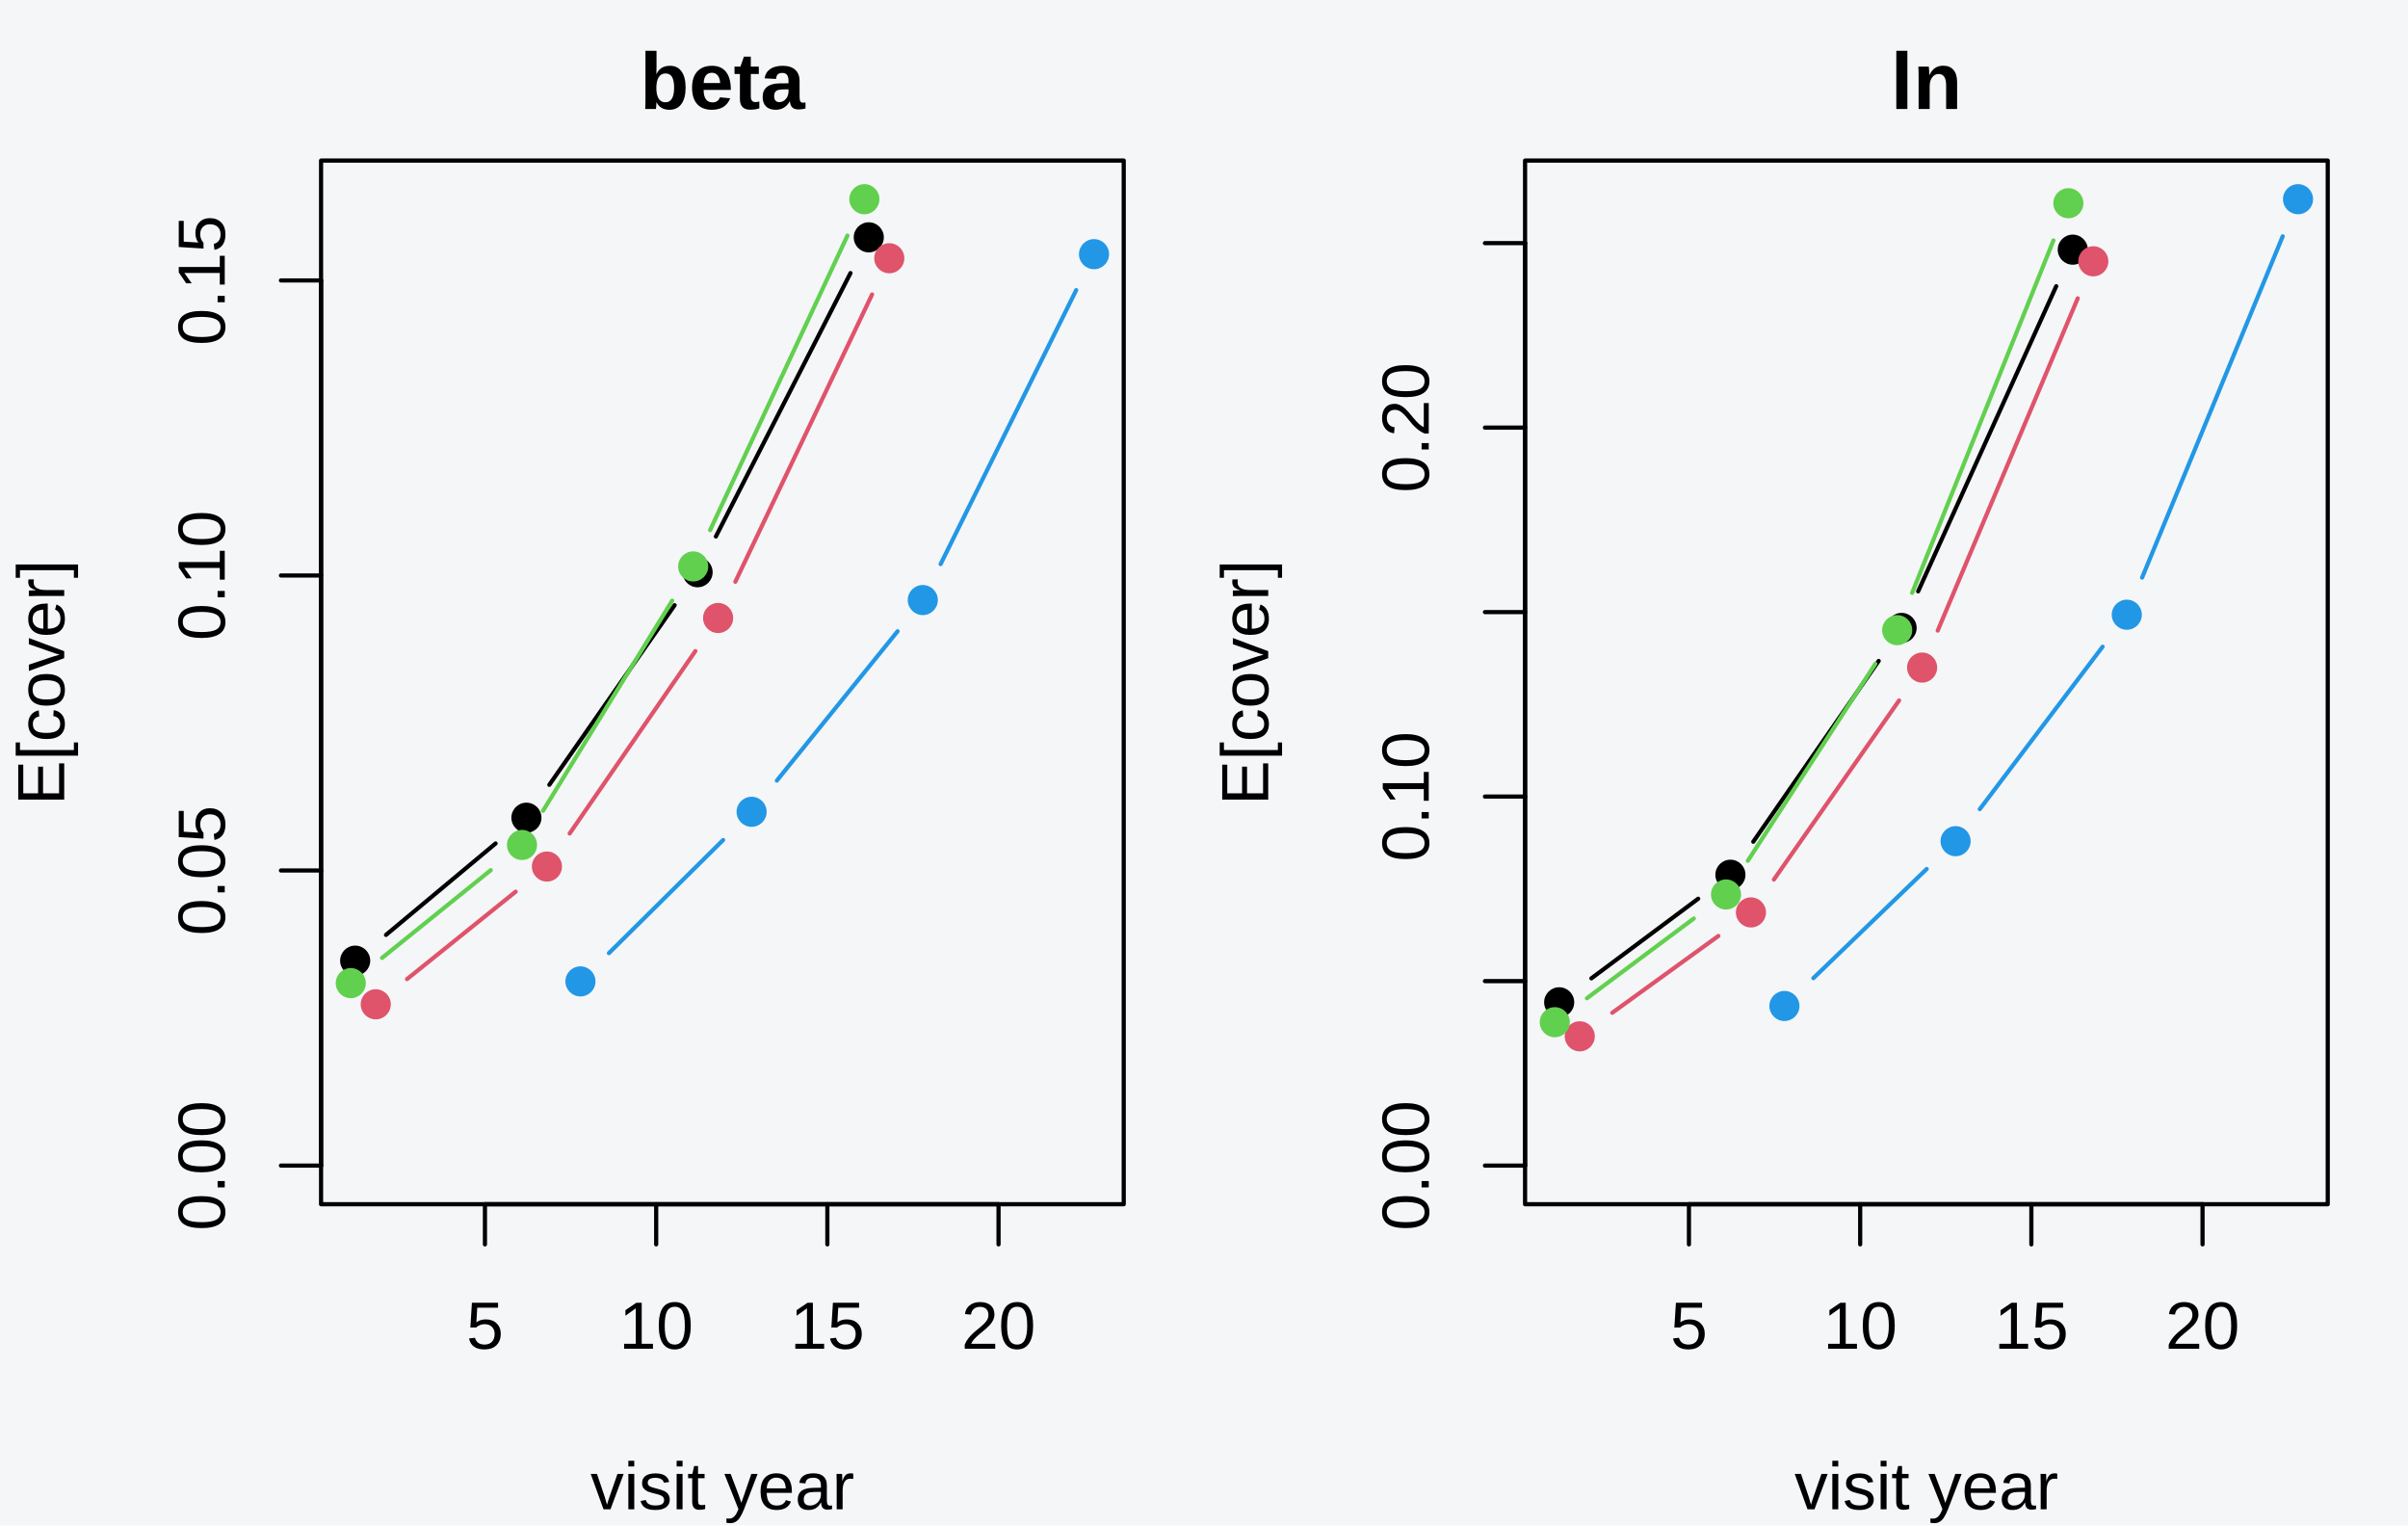
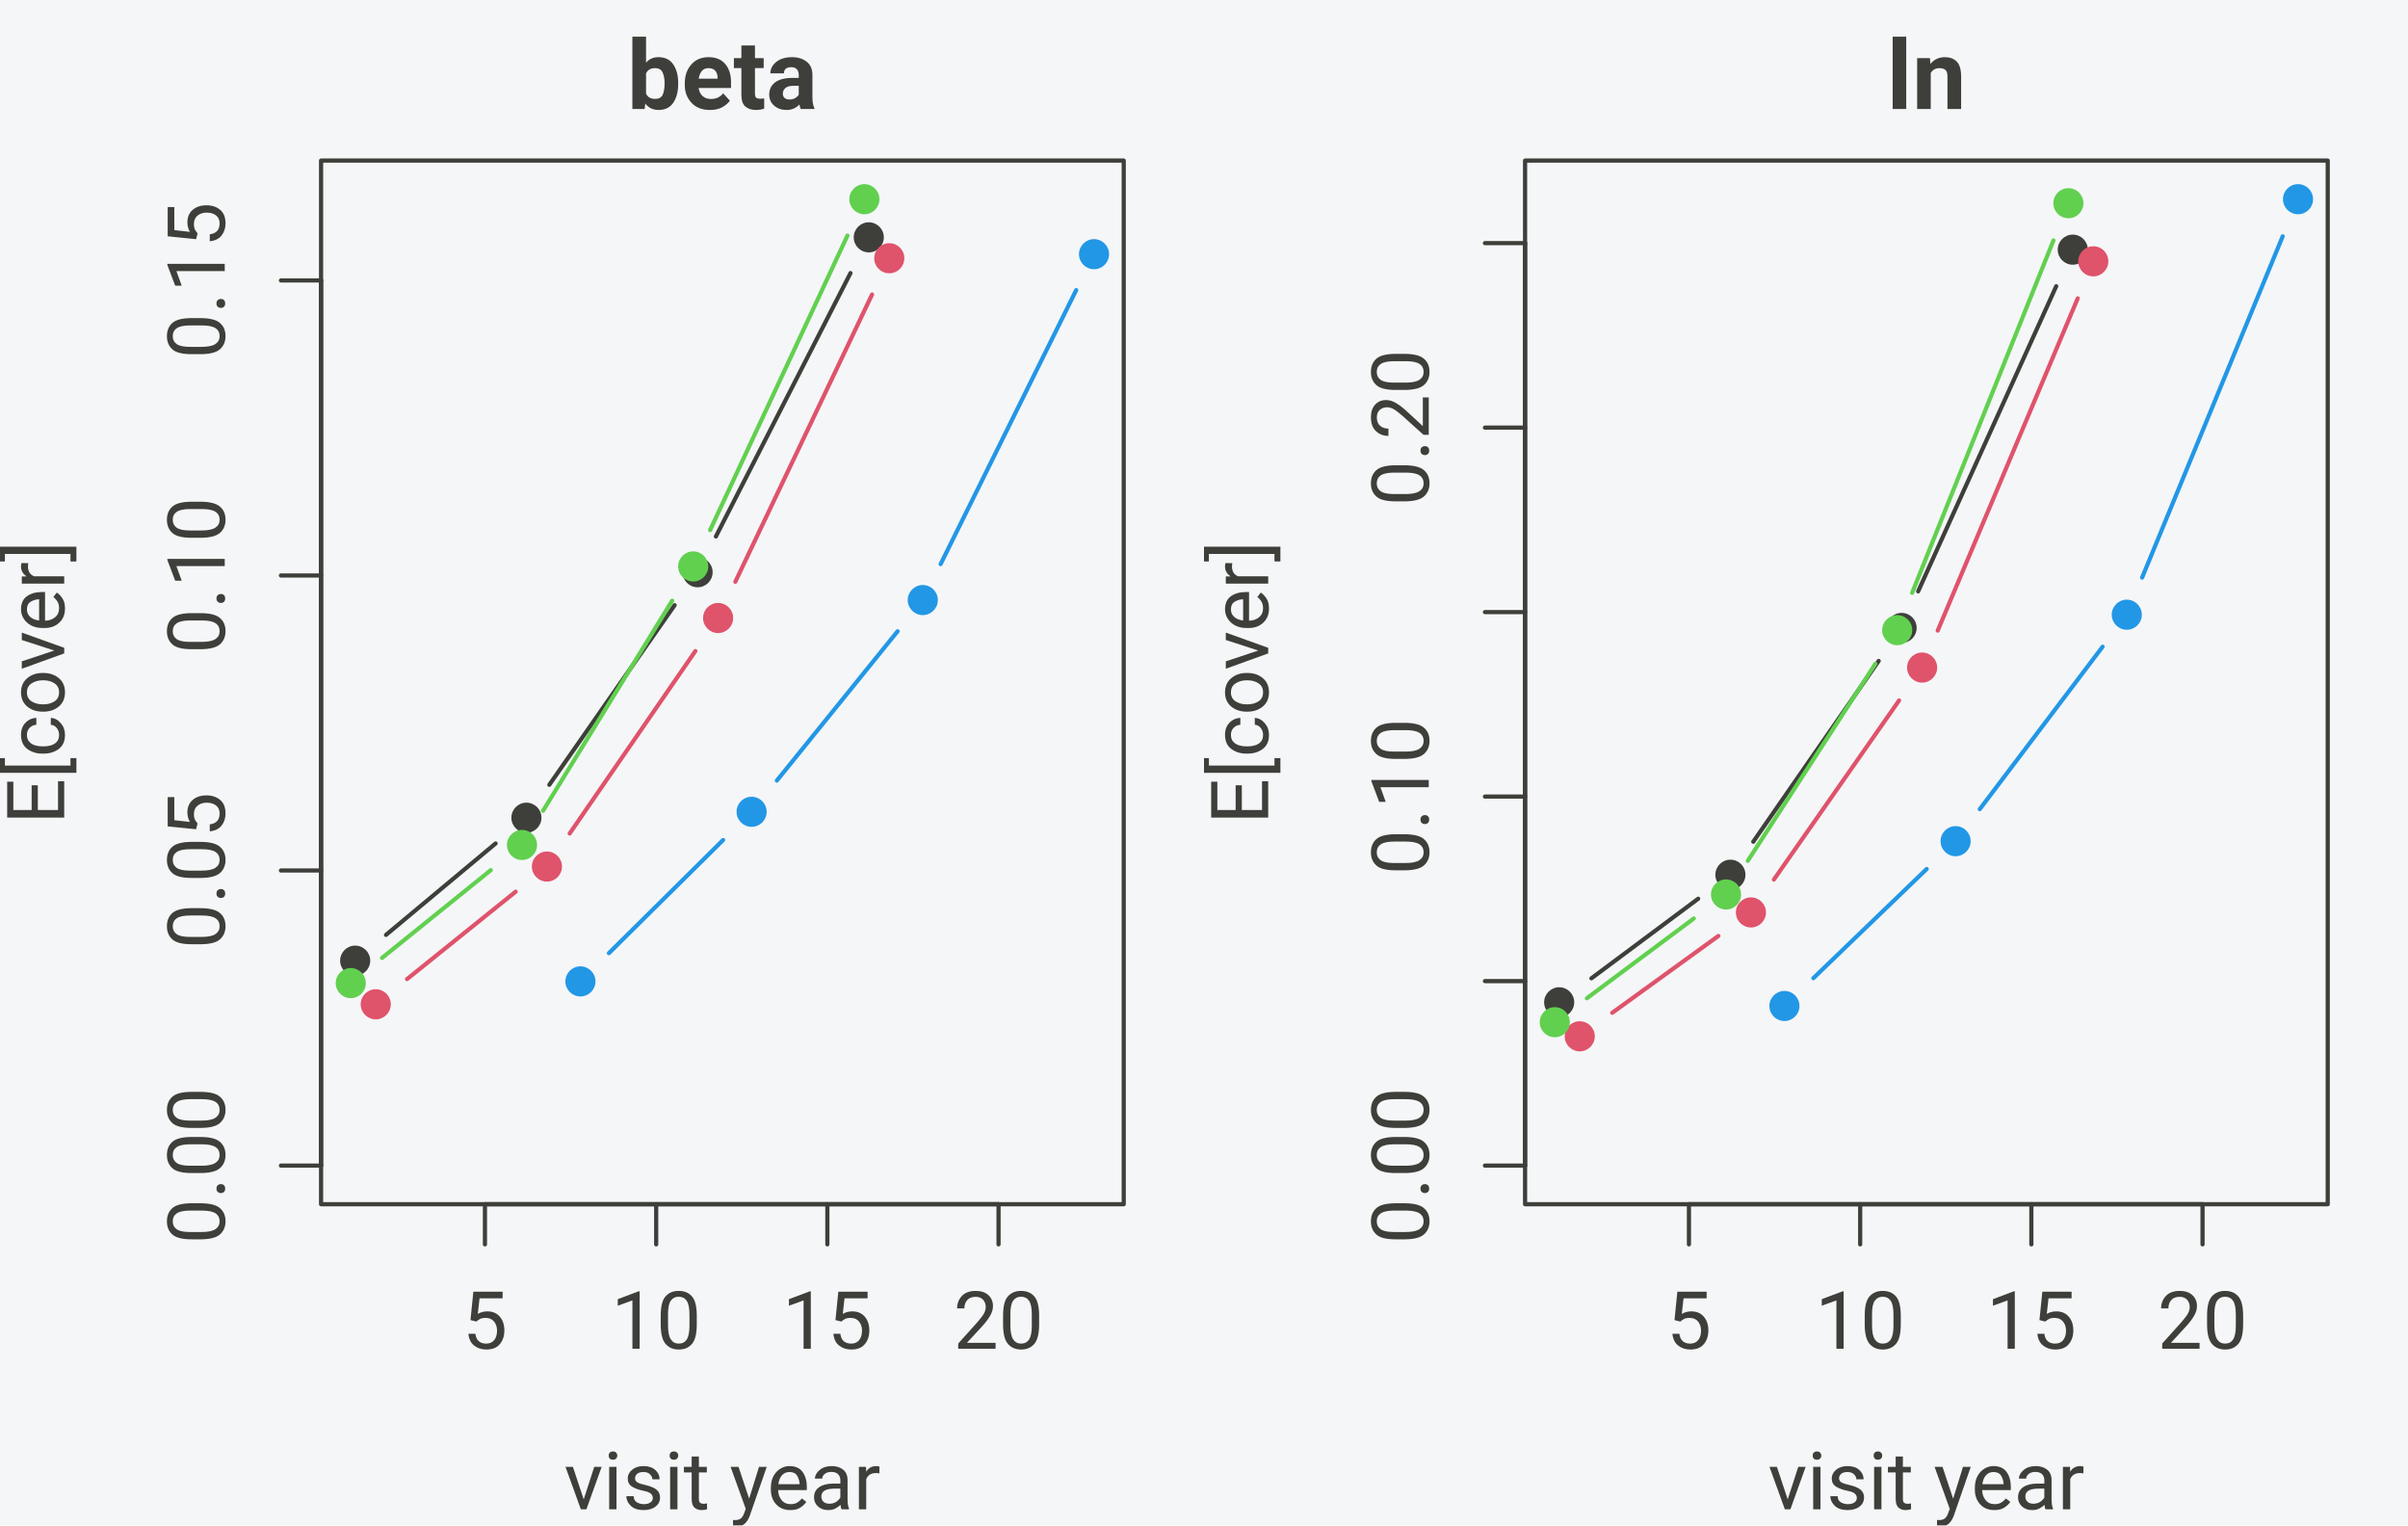
<svg xmlns="http://www.w3.org/2000/svg" width="432.00pt" height="273.60pt" viewBox="0 0 432.00 273.60">
  <g class="svglite">
    <defs>
      <style type="text/css">
-     .svglite line, .svglite polyline, .svglite polygon, .svglite path, .svglite rect, .svglite circle {
+     /* theme-aware-processed */
+     .svglite line, .svglite polyline, .svglite polygon, .svglite path, .svglite circle {
      fill: none;
-       stroke: #000000;
+       stroke: #3E3F3A;
+       stroke-linecap: round;
+       stroke-linejoin: round;
+       stroke-miterlimit: 10.00;
+     }
+     .svglite &gt; g &gt; rect {
+       fill: none;
+       stroke: #3E3F3A;
      stroke-linecap: round;
      stroke-linejoin: round;
      stroke-miterlimit: 10.00;
    }
    .svglite text {
      white-space: pre;
+       fill: #3E3F3A;
    }
    .svglite g.glyphgroup path {
      fill: inherit;
      stroke: none;
    }
  </style>
    </defs>
    <rect width="100%" height="100%" style="stroke: none; fill: #F5F6F8;" />
    <defs>
      <clipPath id="cpMC4wMHw0MzIuMDB8MC4wMHwyNzMuNjA=">
        <rect x="0.00" y="0.00" width="432.00" height="273.60" />
      </clipPath>
    </defs>
    <g clip-path="url(#cpMC4wMHw0MzIuMDB8MC4wMHwyNzMuNjA=)">
      <line x1="87.00" y1="216.00" x2="179.14" y2="216.00" style="stroke-width: 0.75;" />
      <line x1="87.00" y1="216.00" x2="87.00" y2="223.20" style="stroke-width: 0.75;" />
      <line x1="117.72" y1="216.00" x2="117.72" y2="223.20" style="stroke-width: 0.75;" />
      <line x1="148.43" y1="216.00" x2="148.43" y2="223.20" style="stroke-width: 0.75;" />
      <line x1="179.14" y1="216.00" x2="179.14" y2="223.20" style="stroke-width: 0.75;" />
-       <text x="87.00" y="241.92" text-anchor="middle" style="font-size: 12.00px; font-family: &quot;Arial&quot;;" textLength="6.67px" lengthAdjust="spacingAndGlyphs">5</text>
-       <text x="117.72" y="241.92" text-anchor="middle" style="font-size: 12.00px; font-family: &quot;Arial&quot;;" textLength="13.34px" lengthAdjust="spacingAndGlyphs">10</text>
-       <text x="148.43" y="241.92" text-anchor="middle" style="font-size: 12.00px; font-family: &quot;Arial&quot;;" textLength="13.34px" lengthAdjust="spacingAndGlyphs">15</text>
-       <text x="179.14" y="241.92" text-anchor="middle" style="font-size: 12.00px; font-family: &quot;Arial&quot;;" textLength="13.34px" lengthAdjust="spacingAndGlyphs">20</text>
+       <text x="87.00" y="241.92" text-anchor="middle" style="font-size: 1.2em; font-family: &quot;Roboto&quot;, -apple-system, BlinkMacSystemFont, &quot;Segoe UI&quot;, system-ui, sans-serif;">5</text>
+       <text x="117.72" y="241.92" text-anchor="middle" style="font-size: 1.2em; font-family: &quot;Roboto&quot;, -apple-system, BlinkMacSystemFont, &quot;Segoe UI&quot;, system-ui, sans-serif;">10</text>
+       <text x="148.43" y="241.92" text-anchor="middle" style="font-size: 1.2em; font-family: &quot;Roboto&quot;, -apple-system, BlinkMacSystemFont, &quot;Segoe UI&quot;, system-ui, sans-serif;">15</text>
+       <text x="179.14" y="241.92" text-anchor="middle" style="font-size: 1.2em; font-family: &quot;Roboto&quot;, -apple-system, BlinkMacSystemFont, &quot;Segoe UI&quot;, system-ui, sans-serif;">20</text>
      <line x1="57.60" y1="209.07" x2="57.60" y2="50.30" style="stroke-width: 0.75;" />
      <line x1="57.60" y1="209.07" x2="50.40" y2="209.07" style="stroke-width: 0.75;" />
      <line x1="57.60" y1="156.14" x2="50.40" y2="156.14" style="stroke-width: 0.75;" />
      <line x1="57.60" y1="103.22" x2="50.40" y2="103.22" style="stroke-width: 0.75;" />
      <line x1="57.60" y1="50.30" x2="50.40" y2="50.30" style="stroke-width: 0.75;" />
-       <text transform="translate(40.32,209.07) rotate(-90)" text-anchor="middle" style="font-size: 12.00px; font-family: &quot;Arial&quot;;" textLength="23.34px" lengthAdjust="spacingAndGlyphs">0.00</text>
-       <text transform="translate(40.32,156.14) rotate(-90)" text-anchor="middle" style="font-size: 12.00px; font-family: &quot;Arial&quot;;" textLength="23.34px" lengthAdjust="spacingAndGlyphs">0.05</text>
-       <text transform="translate(40.32,103.22) rotate(-90)" text-anchor="middle" style="font-size: 12.00px; font-family: &quot;Arial&quot;;" textLength="23.34px" lengthAdjust="spacingAndGlyphs">0.10</text>
-       <text transform="translate(40.32,50.30) rotate(-90)" text-anchor="middle" style="font-size: 12.00px; font-family: &quot;Arial&quot;;" textLength="23.34px" lengthAdjust="spacingAndGlyphs">0.15</text>
+       <text transform="translate(40.32,209.07) rotate(-90)" text-anchor="middle" style="font-size: 1.2em; font-family: &quot;Roboto&quot;, -apple-system, BlinkMacSystemFont, &quot;Segoe UI&quot;, system-ui, sans-serif;">0.00</text>
+       <text transform="translate(40.32,156.14) rotate(-90)" text-anchor="middle" style="font-size: 1.2em; font-family: &quot;Roboto&quot;, -apple-system, BlinkMacSystemFont, &quot;Segoe UI&quot;, system-ui, sans-serif;">0.05</text>
+       <text transform="translate(40.32,103.22) rotate(-90)" text-anchor="middle" style="font-size: 1.2em; font-family: &quot;Roboto&quot;, -apple-system, BlinkMacSystemFont, &quot;Segoe UI&quot;, system-ui, sans-serif;">0.10</text>
+       <text transform="translate(40.32,50.30) rotate(-90)" text-anchor="middle" style="font-size: 1.2em; font-family: &quot;Roboto&quot;, -apple-system, BlinkMacSystemFont, &quot;Segoe UI&quot;, system-ui, sans-serif;">0.15</text>
      <polygon points="57.60,216.00 201.60,216.00 201.60,28.80 57.60,28.80 " style="stroke-width: 0.75;" />
    </g>
    <defs>
      <clipPath id="cpMC4wMHwyMTYuMDB8MC4wMHwyNzMuNjA=">
        <rect x="0.00" y="0.00" width="216.00" height="273.60" />
      </clipPath>
    </defs>
    <g clip-path="url(#cpMC4wMHwyMTYuMDB8MC4wMHwyNzMuNjA=)">
-       <text x="129.60" y="19.55" text-anchor="middle" style="font-size: 14.40px; font-weight: bold; font-family: &quot;Arial&quot;;" textLength="29.59px" lengthAdjust="spacingAndGlyphs">beta</text>
-       <text x="129.60" y="270.72" text-anchor="middle" style="font-size: 12.00px; font-family: &quot;Arial&quot;;" textLength="47.34px" lengthAdjust="spacingAndGlyphs">visit year</text>
-       <text transform="translate(11.52,122.40) rotate(-90)" text-anchor="middle" style="font-size: 12.00px; font-family: &quot;Arial&quot;;" textLength="44.00px" lengthAdjust="spacingAndGlyphs">E[cover]</text>
+       <text x="129.60" y="19.55" text-anchor="middle" style="font-size: 1.44em; font-weight: bold; font-family: &quot;Roboto&quot;, -apple-system, BlinkMacSystemFont, &quot;Segoe UI&quot;, system-ui, sans-serif;">beta</text>
+       <text x="129.60" y="270.72" text-anchor="middle" style="font-size: 1.2em; font-family: &quot;Roboto&quot;, -apple-system, BlinkMacSystemFont, &quot;Segoe UI&quot;, system-ui, sans-serif;">visit year</text>
+       <text transform="translate(11.52,122.40) rotate(-90)" text-anchor="middle" style="font-size: 1.2em; font-family: &quot;Roboto&quot;, -apple-system, BlinkMacSystemFont, &quot;Segoe UI&quot;, system-ui, sans-serif;">E[cover]</text>
    </g>
    <defs>
      <clipPath id="cpNTcuNjB8MjAxLjYwfDI4LjgwfDIxNi4wMA==">
        <rect x="57.60" y="28.80" width="144.00" height="187.20" />
      </clipPath>
    </defs>
    <g clip-path="url(#cpNTcuNjB8MjAxLjYwfDI4LjgwfDIxNi4wMA==)">
      <line x1="69.25" y1="167.69" x2="88.91" y2="151.29" style="stroke-width: 0.75;" />
      <line x1="98.55" y1="140.77" x2="121.03" y2="108.55" style="stroke-width: 0.75;" />
      <line x1="128.43" y1="96.23" x2="152.58" y2="48.98" style="stroke-width: 0.75;" />
-       <circle cx="63.72" cy="172.31" r="2.70" style="stroke-width: 0.75; stroke: none; fill: #000000;" />
-       <circle cx="94.44" cy="146.67" r="2.70" style="stroke-width: 0.75; stroke: none; fill: #000000;" />
-       <circle cx="125.15" cy="102.64" r="2.70" style="stroke-width: 0.75; stroke: none; fill: #000000;" />
-       <circle cx="155.86" cy="42.57" r="2.70" style="stroke-width: 0.75; stroke: none; fill: #000000;" />
+       <circle class="theme-fill-fg" cx="63.72" cy="172.31" r="2.70" style="stroke-width: 0.75; stroke: none; fill: #3E3F3A;" />
+       <circle class="theme-fill-fg" cx="94.44" cy="146.67" r="2.70" style="stroke-width: 0.75; stroke: none; fill: #3E3F3A;" />
+       <circle class="theme-fill-fg" cx="125.15" cy="102.64" r="2.70" style="stroke-width: 0.75; stroke: none; fill: #3E3F3A;" />
+       <circle class="theme-fill-fg" cx="155.86" cy="42.57" r="2.70" style="stroke-width: 0.75; stroke: none; fill: #3E3F3A;" />
      <line x1="73.02" y1="175.62" x2="92.51" y2="159.94" style="stroke-width: 0.75; stroke: #DF536B;" />
      <line x1="102.20" y1="149.50" x2="124.75" y2="116.78" style="stroke-width: 0.75; stroke: #DF536B;" />
      <line x1="131.92" y1="104.35" x2="156.45" y2="52.82" style="stroke-width: 0.75; stroke: #DF536B;" />
      <circle cx="67.41" cy="180.14" r="2.70" style="stroke-width: 0.75; stroke: none; fill: #DF536B;" />
      <circle cx="98.12" cy="155.43" r="2.70" style="stroke-width: 0.75; stroke: none; fill: #DF536B;" />
      <circle cx="128.83" cy="110.85" r="2.70" style="stroke-width: 0.75; stroke: none; fill: #DF536B;" />
      <circle cx="159.54" cy="46.32" r="2.70" style="stroke-width: 0.75; stroke: none; fill: #DF536B;" />
      <line x1="68.54" y1="171.82" x2="88.04" y2="156.08" style="stroke-width: 0.75; stroke: #61D04F;" />
      <line x1="97.42" y1="145.43" x2="120.59" y2="107.74" style="stroke-width: 0.75; stroke: #61D04F;" />
      <line x1="127.40" y1="95.08" x2="152.03" y2="42.26" style="stroke-width: 0.75; stroke: #61D04F;" />
      <circle cx="62.93" cy="176.34" r="2.70" style="stroke-width: 0.75; stroke: none; fill: #61D04F;" />
      <circle cx="93.65" cy="151.56" r="2.70" style="stroke-width: 0.75; stroke: none; fill: #61D04F;" />
      <circle cx="124.36" cy="101.60" r="2.70" style="stroke-width: 0.75; stroke: none; fill: #61D04F;" />
      <circle cx="155.07" cy="35.73" r="2.70" style="stroke-width: 0.75; stroke: none; fill: #61D04F;" />
      <line x1="109.24" y1="170.96" x2="129.73" y2="150.67" style="stroke-width: 0.75; stroke: #2297E6;" />
      <line x1="139.37" y1="140.01" x2="161.03" y2="113.23" style="stroke-width: 0.75; stroke: #2297E6;" />
      <line x1="168.75" y1="101.18" x2="193.07" y2="52.04" style="stroke-width: 0.75; stroke: #2297E6;" />
      <circle cx="104.13" cy="176.03" r="2.70" style="stroke-width: 0.75; stroke: none; fill: #2297E6;" />
      <circle cx="134.84" cy="145.61" r="2.70" style="stroke-width: 0.75; stroke: none; fill: #2297E6;" />
      <circle cx="165.55" cy="107.63" r="2.70" style="stroke-width: 0.75; stroke: none; fill: #2297E6;" />
      <circle cx="196.27" cy="45.59" r="2.70" style="stroke-width: 0.75; stroke: none; fill: #2297E6;" />
    </g>
    <defs>
      <clipPath id="cpMjczLjYwfDQxNy42MHwyOC44MHwyMTYuMDA=">
        <rect x="273.60" y="28.80" width="144.00" height="187.20" />
      </clipPath>
    </defs>
    <g clip-path="url(#cpMjczLjYwfDQxNy42MHwyOC44MHwyMTYuMDA=)">
</g>
    <g clip-path="url(#cpMC4wMHw0MzIuMDB8MC4wMHwyNzMuNjA=)">
      <line x1="303.00" y1="216.00" x2="395.14" y2="216.00" style="stroke-width: 0.75;" />
      <line x1="303.00" y1="216.00" x2="303.00" y2="223.20" style="stroke-width: 0.75;" />
      <line x1="333.72" y1="216.00" x2="333.72" y2="223.20" style="stroke-width: 0.75;" />
      <line x1="364.43" y1="216.00" x2="364.43" y2="223.20" style="stroke-width: 0.75;" />
      <line x1="395.14" y1="216.00" x2="395.14" y2="223.20" style="stroke-width: 0.75;" />
-       <text x="303.00" y="241.92" text-anchor="middle" style="font-size: 12.00px; font-family: &quot;Arial&quot;;" textLength="6.67px" lengthAdjust="spacingAndGlyphs">5</text>
-       <text x="333.72" y="241.92" text-anchor="middle" style="font-size: 12.00px; font-family: &quot;Arial&quot;;" textLength="13.34px" lengthAdjust="spacingAndGlyphs">10</text>
-       <text x="364.43" y="241.92" text-anchor="middle" style="font-size: 12.00px; font-family: &quot;Arial&quot;;" textLength="13.34px" lengthAdjust="spacingAndGlyphs">15</text>
-       <text x="395.14" y="241.92" text-anchor="middle" style="font-size: 12.00px; font-family: &quot;Arial&quot;;" textLength="13.34px" lengthAdjust="spacingAndGlyphs">20</text>
+       <text x="303.00" y="241.92" text-anchor="middle" style="font-size: 1.2em; font-family: &quot;Roboto&quot;, -apple-system, BlinkMacSystemFont, &quot;Segoe UI&quot;, system-ui, sans-serif;">5</text>
+       <text x="333.72" y="241.92" text-anchor="middle" style="font-size: 1.2em; font-family: &quot;Roboto&quot;, -apple-system, BlinkMacSystemFont, &quot;Segoe UI&quot;, system-ui, sans-serif;">10</text>
+       <text x="364.43" y="241.92" text-anchor="middle" style="font-size: 1.2em; font-family: &quot;Roboto&quot;, -apple-system, BlinkMacSystemFont, &quot;Segoe UI&quot;, system-ui, sans-serif;">15</text>
+       <text x="395.14" y="241.92" text-anchor="middle" style="font-size: 1.2em; font-family: &quot;Roboto&quot;, -apple-system, BlinkMacSystemFont, &quot;Segoe UI&quot;, system-ui, sans-serif;">20</text>
      <line x1="273.60" y1="209.07" x2="273.60" y2="43.61" style="stroke-width: 0.75;" />
      <line x1="273.60" y1="209.07" x2="266.40" y2="209.07" style="stroke-width: 0.75;" />
      <line x1="273.60" y1="175.98" x2="266.40" y2="175.98" style="stroke-width: 0.75;" />
      <line x1="273.60" y1="142.88" x2="266.40" y2="142.88" style="stroke-width: 0.75;" />
      <line x1="273.60" y1="109.79" x2="266.40" y2="109.79" style="stroke-width: 0.75;" />
      <line x1="273.60" y1="76.70" x2="266.40" y2="76.70" style="stroke-width: 0.75;" />
      <line x1="273.60" y1="43.61" x2="266.40" y2="43.61" style="stroke-width: 0.75;" />
-       <text transform="translate(256.32,209.07) rotate(-90)" text-anchor="middle" style="font-size: 12.00px; font-family: &quot;Arial&quot;;" textLength="23.34px" lengthAdjust="spacingAndGlyphs">0.00</text>
-       <text transform="translate(256.32,142.88) rotate(-90)" text-anchor="middle" style="font-size: 12.00px; font-family: &quot;Arial&quot;;" textLength="23.34px" lengthAdjust="spacingAndGlyphs">0.10</text>
-       <text transform="translate(256.32,76.70) rotate(-90)" text-anchor="middle" style="font-size: 12.00px; font-family: &quot;Arial&quot;;" textLength="23.34px" lengthAdjust="spacingAndGlyphs">0.20</text>
+       <text transform="translate(256.32,209.07) rotate(-90)" text-anchor="middle" style="font-size: 1.2em; font-family: &quot;Roboto&quot;, -apple-system, BlinkMacSystemFont, &quot;Segoe UI&quot;, system-ui, sans-serif;">0.00</text>
+       <text transform="translate(256.32,142.88) rotate(-90)" text-anchor="middle" style="font-size: 1.2em; font-family: &quot;Roboto&quot;, -apple-system, BlinkMacSystemFont, &quot;Segoe UI&quot;, system-ui, sans-serif;">0.10</text>
+       <text transform="translate(256.32,76.70) rotate(-90)" text-anchor="middle" style="font-size: 1.2em; font-family: &quot;Roboto&quot;, -apple-system, BlinkMacSystemFont, &quot;Segoe UI&quot;, system-ui, sans-serif;">0.20</text>
      <polygon points="273.60,216.00 417.60,216.00 417.60,28.80 273.60,28.80 " style="stroke-width: 0.75;" />
    </g>
    <defs>
      <clipPath id="cpMjE2LjAwfDQzMi4wMHwwLjAwfDI3My42MA==">
        <rect x="216.00" y="0.00" width="216.00" height="273.60" />
      </clipPath>
    </defs>
    <g clip-path="url(#cpMjE2LjAwfDQzMi4wMHwwLjAwfDI3My42MA==)">
-       <text x="345.60" y="19.55" text-anchor="middle" style="font-size: 14.40px; font-weight: bold; font-family: &quot;Arial&quot;;" textLength="12.80px" lengthAdjust="spacingAndGlyphs">ln</text>
-       <text x="345.60" y="270.72" text-anchor="middle" style="font-size: 12.00px; font-family: &quot;Arial&quot;;" textLength="47.34px" lengthAdjust="spacingAndGlyphs">visit year</text>
-       <text transform="translate(227.52,122.40) rotate(-90)" text-anchor="middle" style="font-size: 12.00px; font-family: &quot;Arial&quot;;" textLength="44.00px" lengthAdjust="spacingAndGlyphs">E[cover]</text>
+       <text x="345.60" y="19.55" text-anchor="middle" style="font-size: 1.44em; font-weight: bold; font-family: &quot;Roboto&quot;, -apple-system, BlinkMacSystemFont, &quot;Segoe UI&quot;, system-ui, sans-serif;">ln</text>
+       <text x="345.60" y="270.72" text-anchor="middle" style="font-size: 1.2em; font-family: &quot;Roboto&quot;, -apple-system, BlinkMacSystemFont, &quot;Segoe UI&quot;, system-ui, sans-serif;">visit year</text>
+       <text transform="translate(227.52,122.40) rotate(-90)" text-anchor="middle" style="font-size: 1.2em; font-family: &quot;Roboto&quot;, -apple-system, BlinkMacSystemFont, &quot;Segoe UI&quot;, system-ui, sans-serif;">E[cover]</text>
    </g>
    <g clip-path="url(#cpMjczLjYwfDQxNy42MHwyOC44MHwyMTYuMDA=)">
      <line x1="285.50" y1="175.48" x2="304.66" y2="161.20" style="stroke-width: 0.75;" />
      <line x1="314.54" y1="150.98" x2="337.04" y2="118.55" style="stroke-width: 0.75;" />
      <line x1="344.12" y1="106.07" x2="368.89" y2="51.34" style="stroke-width: 0.75;" />
-       <circle cx="279.72" cy="179.78" r="2.70" style="stroke-width: 0.75; stroke: none; fill: #000000;" />
-       <circle cx="310.44" cy="156.90" r="2.70" style="stroke-width: 0.75; stroke: none; fill: #000000;" />
-       <circle cx="341.15" cy="112.63" r="2.70" style="stroke-width: 0.75; stroke: none; fill: #000000;" />
-       <circle cx="371.86" cy="44.78" r="2.70" style="stroke-width: 0.75; stroke: none; fill: #000000;" />
+       <circle class="theme-fill-fg" cx="279.72" cy="179.78" r="2.70" style="stroke-width: 0.75; stroke: none; fill: #3E3F3A;" />
+       <circle class="theme-fill-fg" cx="310.44" cy="156.90" r="2.70" style="stroke-width: 0.75; stroke: none; fill: #3E3F3A;" />
+       <circle class="theme-fill-fg" cx="341.15" cy="112.63" r="2.70" style="stroke-width: 0.75; stroke: none; fill: #3E3F3A;" />
+       <circle class="theme-fill-fg" cx="371.86" cy="44.78" r="2.70" style="stroke-width: 0.75; stroke: none; fill: #3E3F3A;" />
      <line x1="289.24" y1="181.66" x2="308.28" y2="167.88" style="stroke-width: 0.75; stroke: #DF536B;" />
      <line x1="318.24" y1="157.76" x2="340.70" y2="125.64" style="stroke-width: 0.75; stroke: #DF536B;" />
      <line x1="347.63" y1="113.11" x2="372.75" y2="53.51" style="stroke-width: 0.75; stroke: #DF536B;" />
      <circle cx="283.41" cy="185.88" r="2.70" style="stroke-width: 0.75; stroke: none; fill: #DF536B;" />
      <circle cx="314.12" cy="163.66" r="2.70" style="stroke-width: 0.75; stroke: none; fill: #DF536B;" />
      <circle cx="344.83" cy="119.74" r="2.70" style="stroke-width: 0.75; stroke: none; fill: #DF536B;" />
      <circle cx="375.54" cy="46.87" r="2.70" style="stroke-width: 0.75; stroke: none; fill: #DF536B;" />
      <line x1="284.70" y1="179.05" x2="303.87" y2="164.75" style="stroke-width: 0.75; stroke: #61D04F;" />
      <line x1="313.56" y1="154.40" x2="336.44" y2="119.07" style="stroke-width: 0.75; stroke: #61D04F;" />
      <line x1="343.04" y1="106.34" x2="368.39" y2="43.13" style="stroke-width: 0.75; stroke: #61D04F;" />
      <circle cx="278.93" cy="183.35" r="2.70" style="stroke-width: 0.75; stroke: none; fill: #61D04F;" />
      <circle cx="309.65" cy="160.44" r="2.70" style="stroke-width: 0.75; stroke: none; fill: #61D04F;" />
      <circle cx="340.36" cy="113.03" r="2.70" style="stroke-width: 0.75; stroke: none; fill: #61D04F;" />
      <circle cx="371.07" cy="36.45" r="2.70" style="stroke-width: 0.75; stroke: none; fill: #61D04F;" />
      <line x1="325.32" y1="175.45" x2="345.65" y2="155.87" style="stroke-width: 0.75; stroke: #2297E6;" />
      <line x1="355.18" y1="145.13" x2="377.21" y2="116.00" style="stroke-width: 0.75; stroke: #2297E6;" />
      <line x1="384.30" y1="103.60" x2="409.52" y2="42.39" style="stroke-width: 0.75; stroke: #2297E6;" />
      <circle cx="320.13" cy="180.44" r="2.70" style="stroke-width: 0.75; stroke: none; fill: #2297E6;" />
      <circle cx="350.84" cy="150.88" r="2.70" style="stroke-width: 0.75; stroke: none; fill: #2297E6;" />
      <circle cx="381.55" cy="110.26" r="2.70" style="stroke-width: 0.75; stroke: none; fill: #2297E6;" />
      <circle cx="412.27" cy="35.73" r="2.70" style="stroke-width: 0.75; stroke: none; fill: #2297E6;" />
    </g>
  </g>
</svg>
